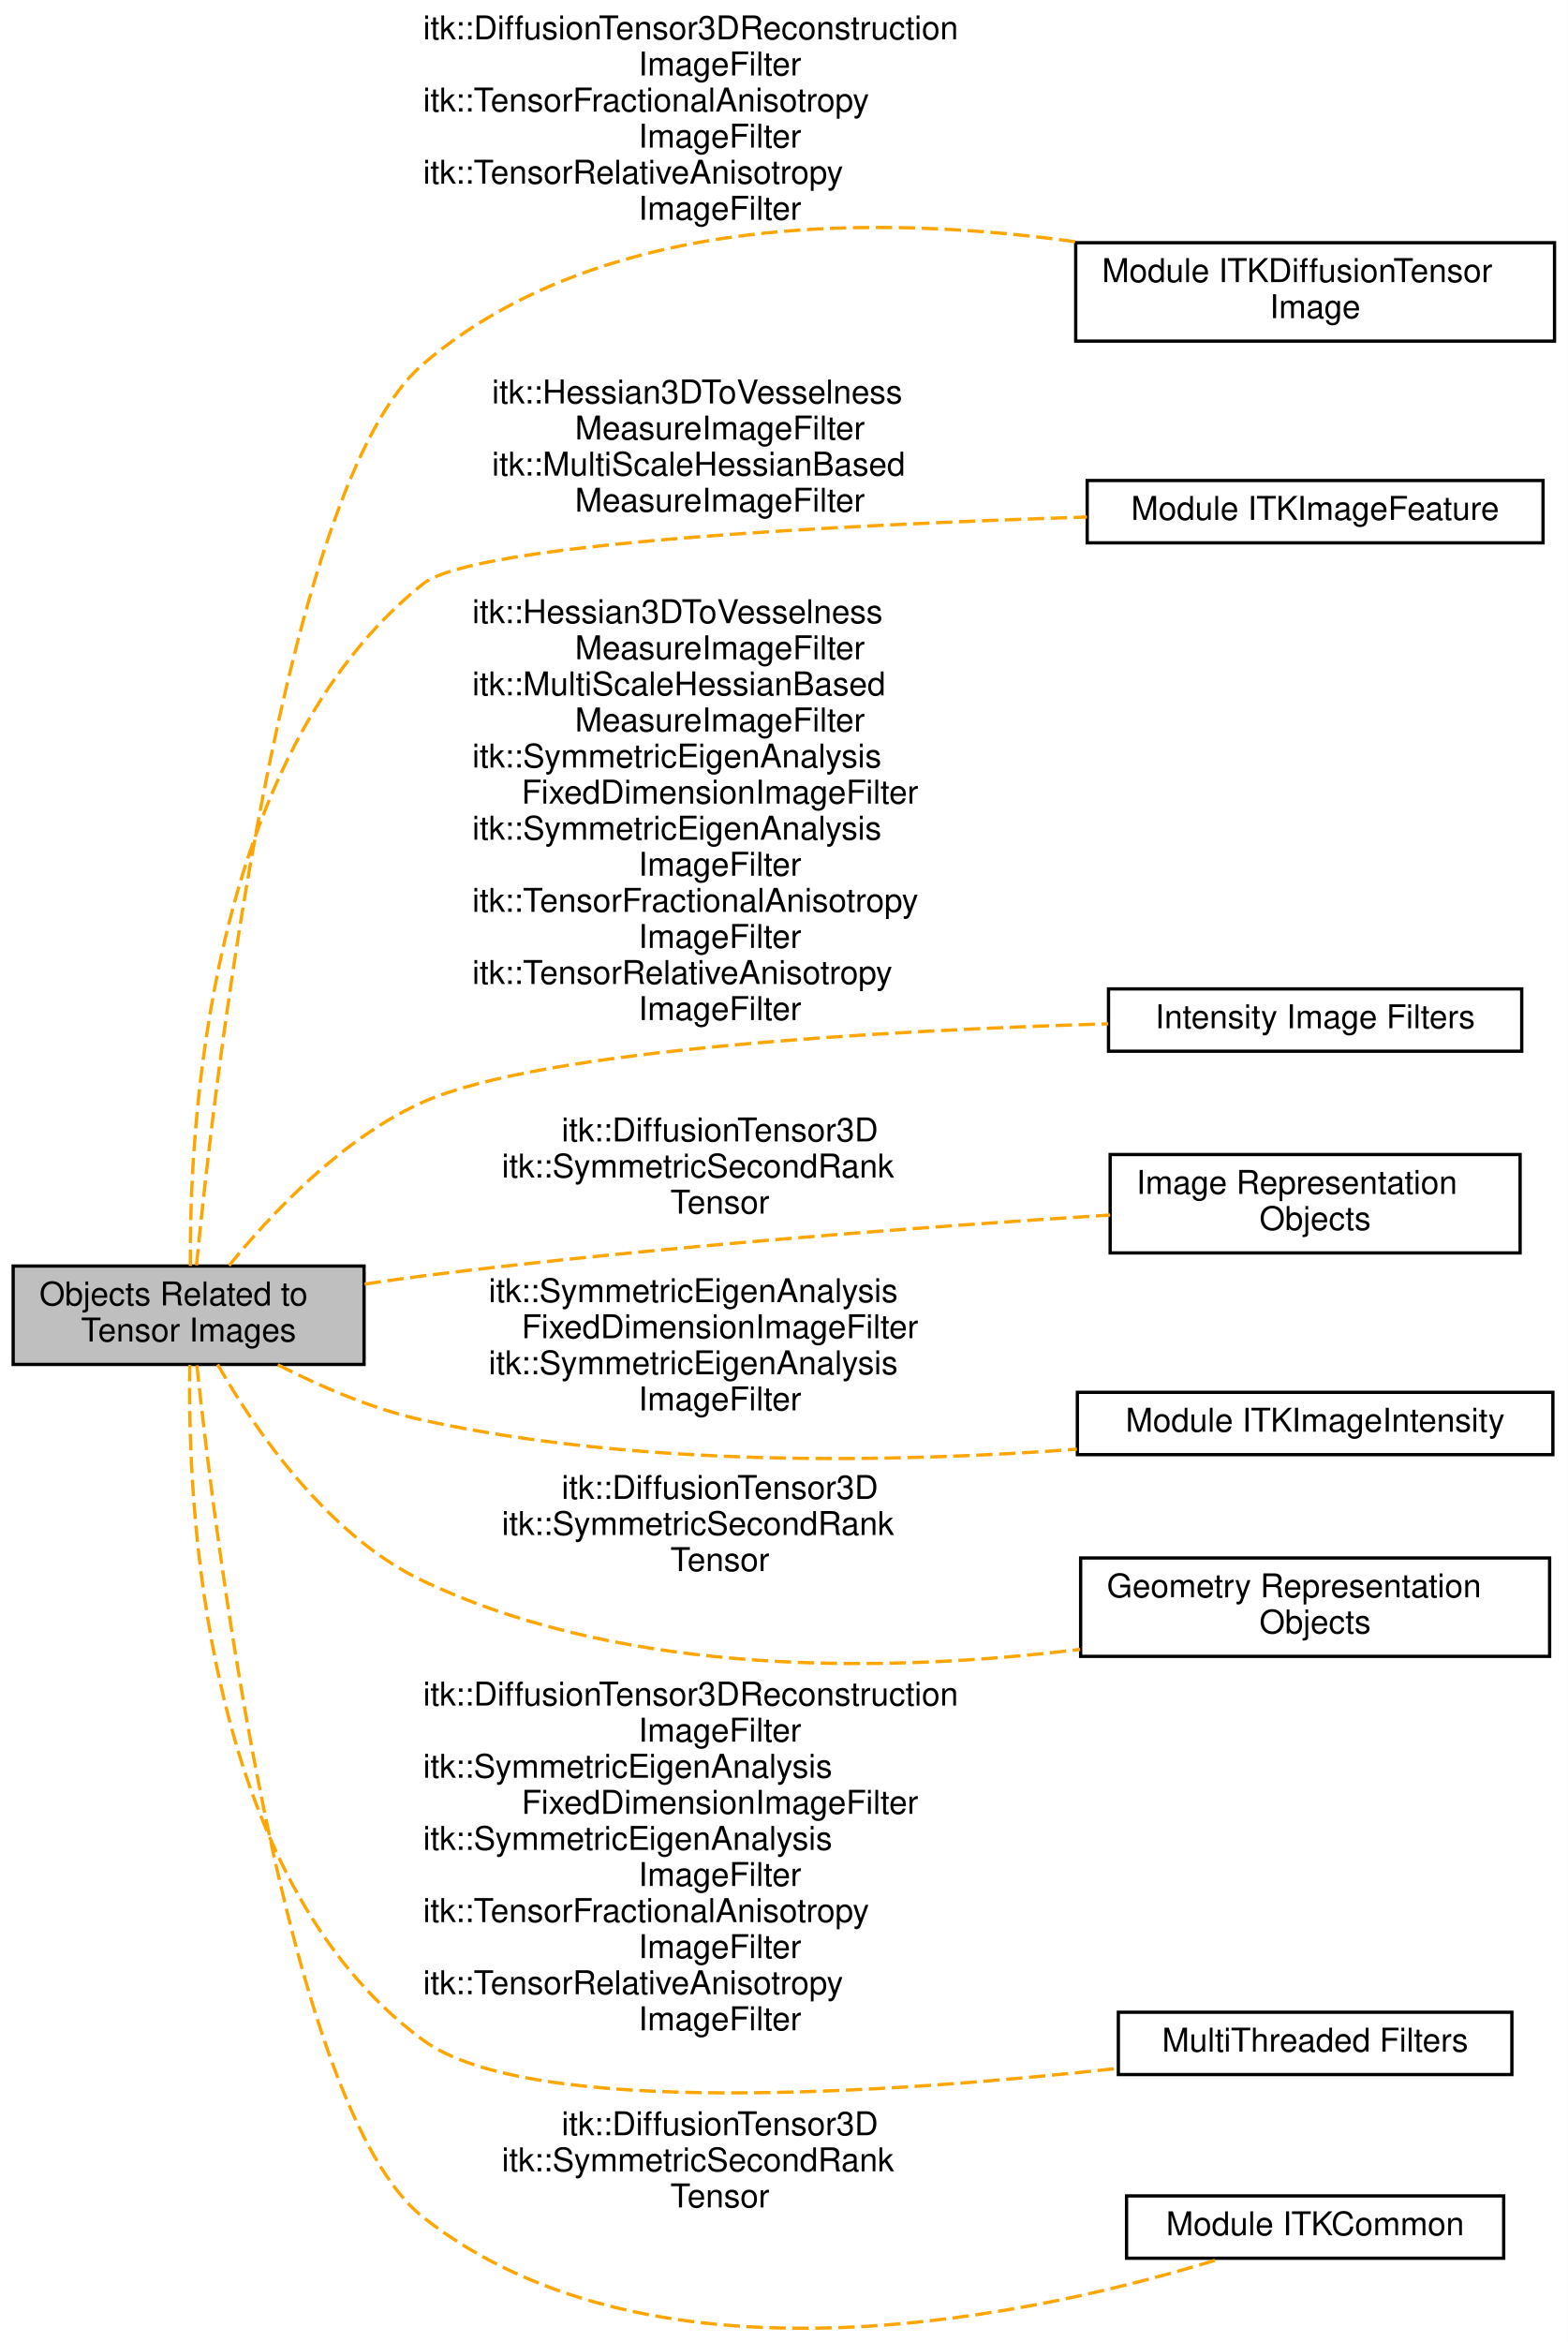
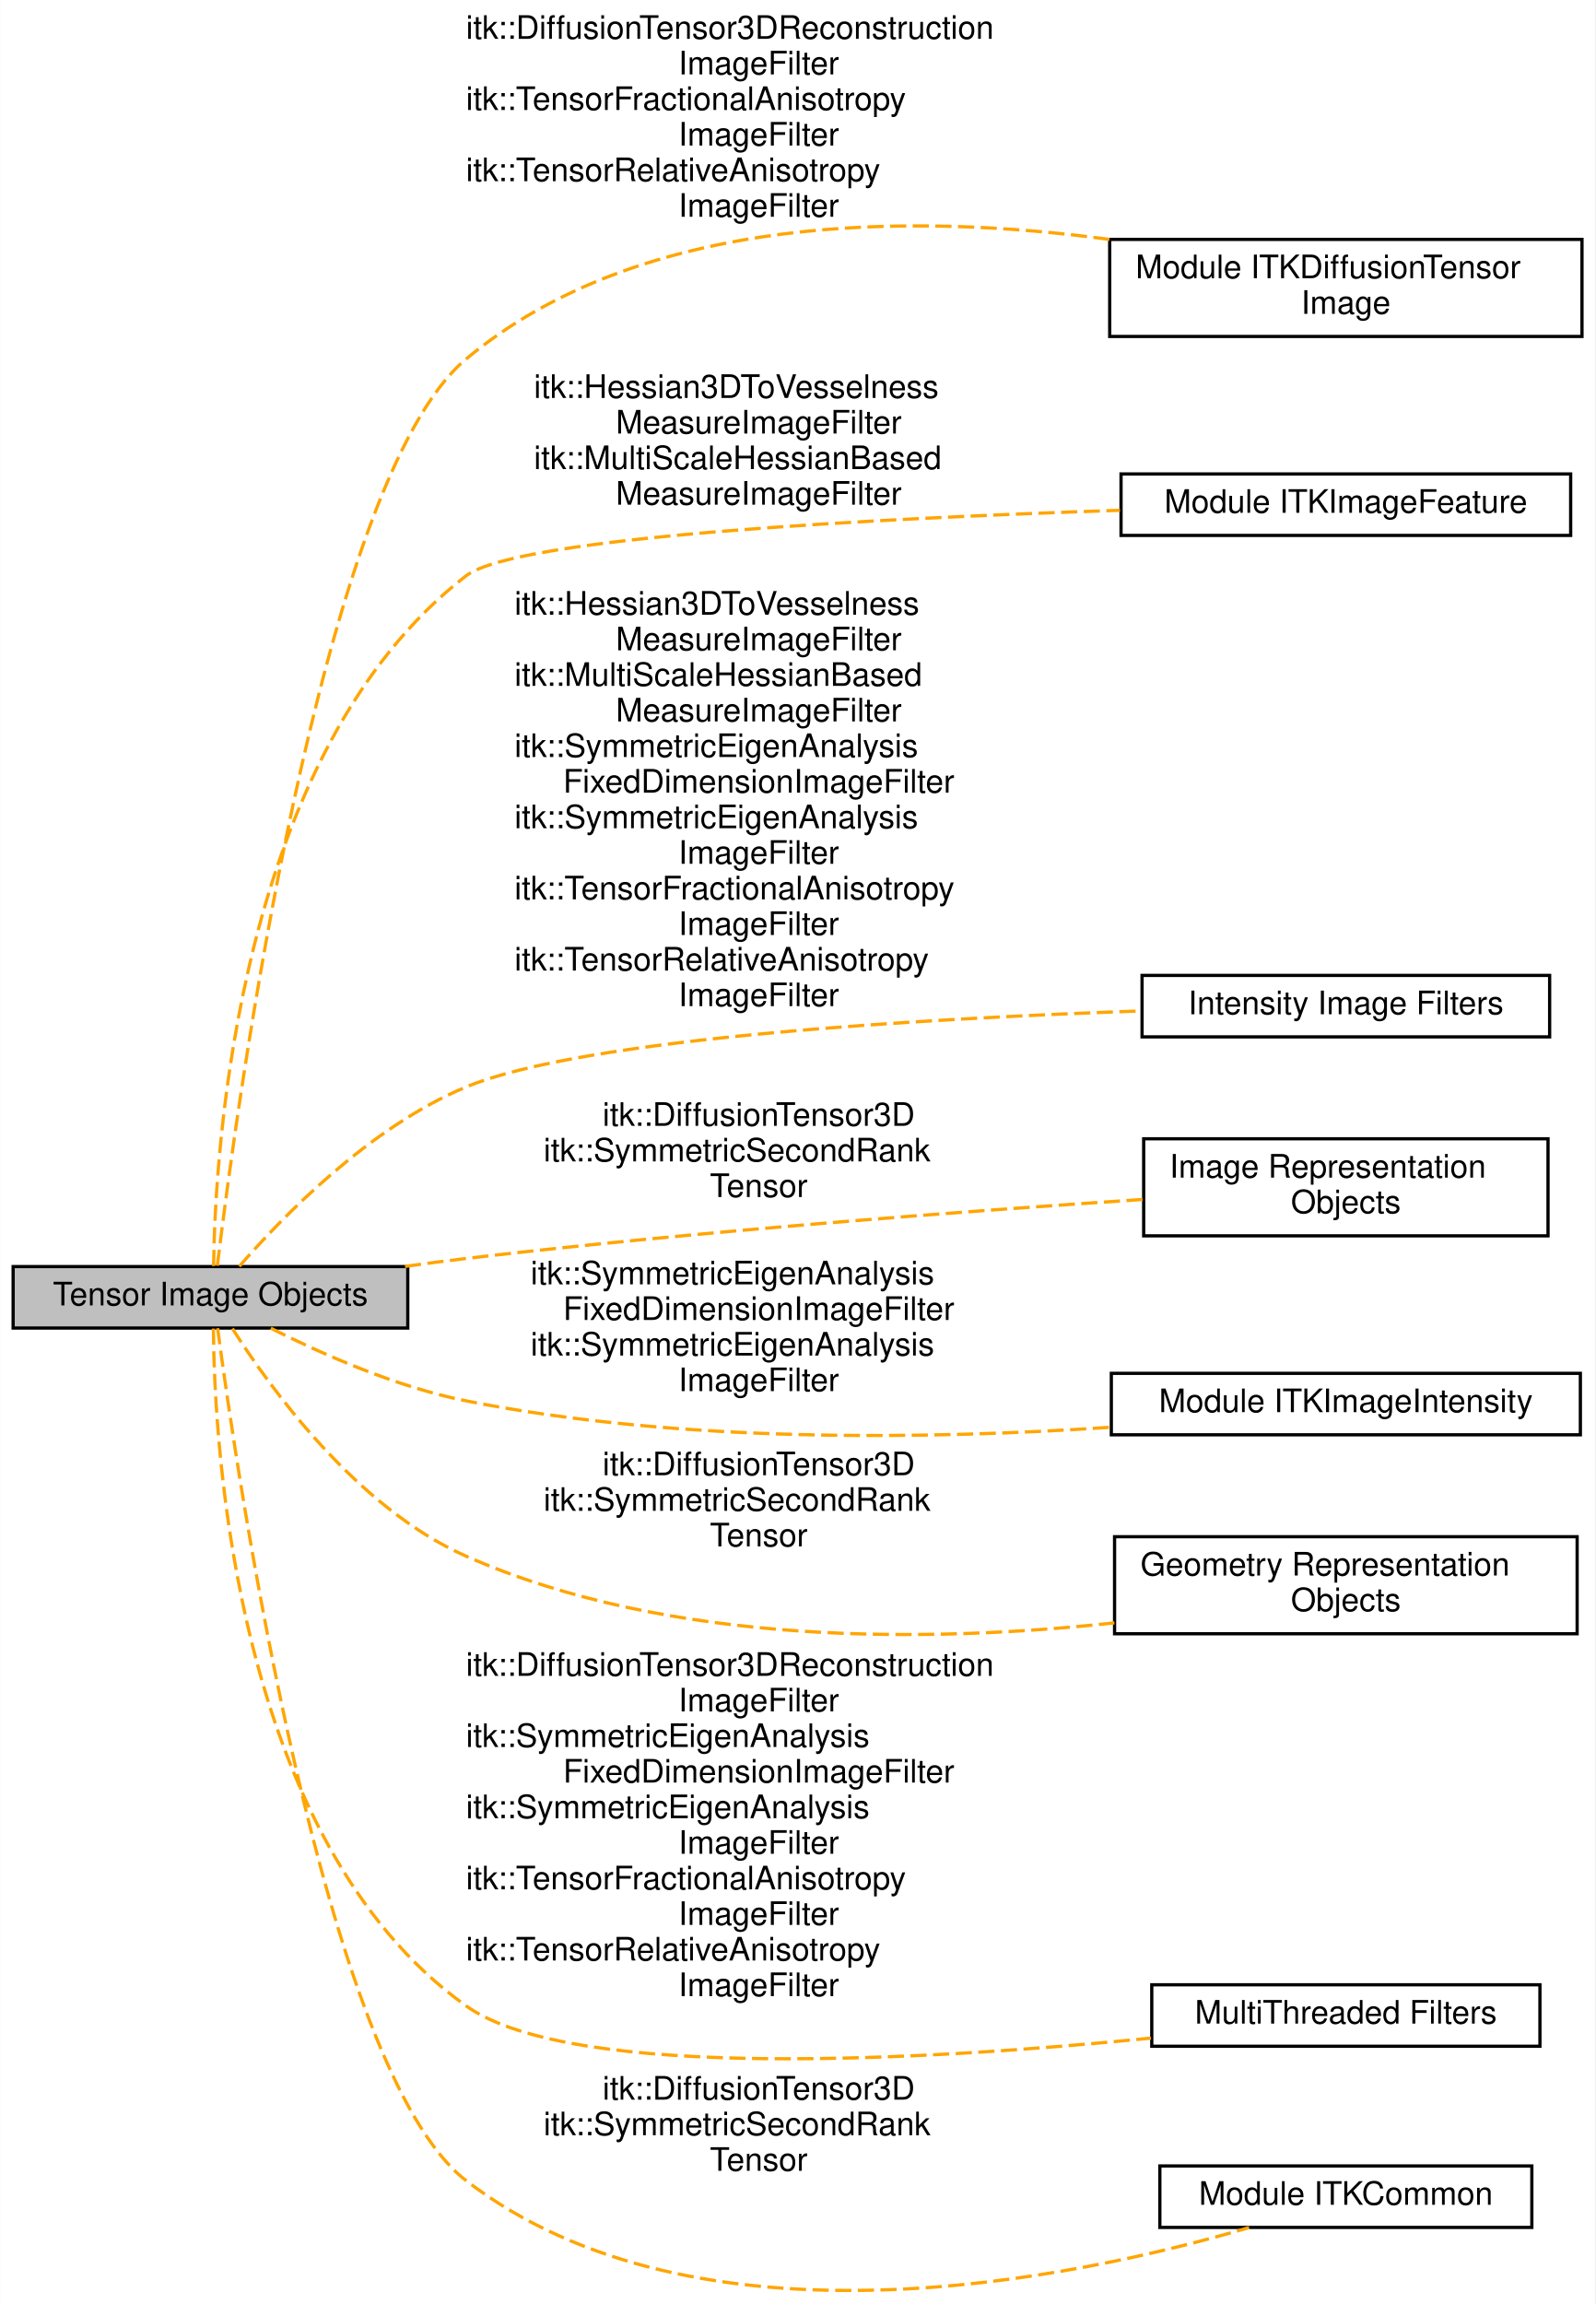
- <svg xmlns="http://www.w3.org/2000/svg" xmlns:xlink="http://www.w3.org/1999/xlink" width="478pt" height="714pt" viewBox="0.00 0.00 478.00 714.04">
-   <g id="graph0" class="graph" transform="scale(1 1) rotate(0) translate(4 710.04)">
-     <polygon fill="white" stroke="transparent" points="-4,4 -4,-710.04 474,-710.04 474,4 -4,4" />
+ <svg xmlns="http://www.w3.org/2000/svg" xmlns:xlink="http://www.w3.org/1999/xlink" width="493pt" height="712pt" viewBox="0.00 0.00 493.00 712.17">
+   <g id="graph0" class="graph" transform="scale(1 1) rotate(0) translate(4 708.17)">
+     <polygon fill="white" stroke="transparent" points="-4,4 -4,-708.17 489,-708.17 489,4 -4,4" />
    <g id="node1" class="node">
      <g id="a_node1">
        <a xlink:href="group__ITKDiffusionTensorImage.html" target="_top" xlink:title="This module contains classes intended to generate or procees diffusion tensor images....">
-           <polygon fill="white" stroke="black" points="470,-636.04 324,-636.04 324,-606.04 470,-606.04 470,-636.04" />
-           <text text-anchor="start" x="332" y="-624.04" font-family="Helvetica,sans-Serif" font-size="10.00">Module ITKDiffusionTensor</text>
-           <text text-anchor="middle" x="397" y="-613.04" font-family="Helvetica,sans-Serif" font-size="10.00">Image</text>
+           <polygon fill="white" stroke="black" points="485,-634.17 339,-634.17 339,-604.17 485,-604.17 485,-634.17" />
+           <text text-anchor="start" x="347" y="-622.17" font-family="Helvetica,sans-Serif" font-size="10.00">Module ITKDiffusionTensor</text>
+           <text text-anchor="middle" x="412" y="-611.17" font-family="Helvetica,sans-Serif" font-size="10.00">Image</text>
        </a>
      </g>
    </g>
    <g id="node2" class="node">
      <g id="a_node2">
        <a xlink:href="group__ITKImageFeature.html" target="_top" xlink:title="This module contains classes that compute image features. In particular you will find here: Canny edg...">
-           <polygon fill="white" stroke="black" points="466.5,-563.54 327.5,-563.54 327.5,-544.54 466.5,-544.54 466.5,-563.54" />
-           <text text-anchor="middle" x="397" y="-551.54" font-family="Helvetica,sans-Serif" font-size="10.00">Module ITKImageFeature</text>
+           <polygon fill="white" stroke="black" points="481.5,-561.67 342.5,-561.67 342.5,-542.67 481.5,-542.67 481.5,-561.67" />
+           <text text-anchor="middle" x="412" y="-549.67" font-family="Helvetica,sans-Serif" font-size="10.00">Module ITKImageFeature</text>
        </a>
      </g>
    </g>
    <g id="node3" class="node">
      <g id="a_node3">
        <a xlink:href="group__IntensityImageFilters.html" target="_top" xlink:title=" ">
-           <polygon fill="white" stroke="black" points="460,-408.54 334,-408.54 334,-389.54 460,-389.54 460,-408.54" />
-           <text text-anchor="middle" x="397" y="-396.54" font-family="Helvetica,sans-Serif" font-size="10.00">Intensity Image Filters</text>
+           <polygon fill="white" stroke="black" points="475,-406.67 349,-406.67 349,-387.67 475,-387.67 475,-406.67" />
+           <text text-anchor="middle" x="412" y="-394.67" font-family="Helvetica,sans-Serif" font-size="10.00">Intensity Image Filters</text>
        </a>
      </g>
    </g>
    <g id="node4" class="node">
      <g id="a_node4">
        <a xlink:href="group__ImageObjects.html" target="_top" xlink:title=" ">
-           <polygon fill="white" stroke="black" points="459.5,-358.04 334.5,-358.04 334.5,-328.04 459.5,-328.04 459.5,-358.04" />
-           <text text-anchor="start" x="342.5" y="-346.04" font-family="Helvetica,sans-Serif" font-size="10.00">Image Representation</text>
-           <text text-anchor="middle" x="397" y="-335.04" font-family="Helvetica,sans-Serif" font-size="10.00"> Objects</text>
+           <polygon fill="white" stroke="black" points="474.5,-356.17 349.5,-356.17 349.5,-326.17 474.5,-326.17 474.5,-356.17" />
+           <text text-anchor="start" x="357.5" y="-344.17" font-family="Helvetica,sans-Serif" font-size="10.00">Image Representation</text>
+           <text text-anchor="middle" x="412" y="-333.17" font-family="Helvetica,sans-Serif" font-size="10.00"> Objects</text>
        </a>
      </g>
    </g>
    <g id="node5" class="node">
      <g id="a_node5">
        <a xlink:href="group__ITKImageIntensity.html" target="_top" xlink:title="This module contains filters that perform pixel-wise operations on the intensities of images....">
-           <polygon fill="white" stroke="black" points="469.5,-285.54 324.5,-285.54 324.5,-266.54 469.5,-266.54 469.5,-285.54" />
-           <text text-anchor="middle" x="397" y="-273.54" font-family="Helvetica,sans-Serif" font-size="10.00">Module ITKImageIntensity</text>
+           <polygon fill="white" stroke="black" points="484.5,-283.67 339.5,-283.67 339.5,-264.67 484.5,-264.67 484.5,-283.67" />
+           <text text-anchor="middle" x="412" y="-271.67" font-family="Helvetica,sans-Serif" font-size="10.00">Module ITKImageIntensity</text>
        </a>
      </g>
    </g>
    <g id="node6" class="node">
      <g id="a_node6">
        <a xlink:href="group__Geometry.html" target="_top" xlink:title=" ">
-           <polygon fill="white" stroke="black" points="468.5,-235.04 325.5,-235.04 325.5,-205.04 468.5,-205.04 468.5,-235.04" />
-           <text text-anchor="start" x="333.5" y="-223.04" font-family="Helvetica,sans-Serif" font-size="10.00">Geometry Representation</text>
-           <text text-anchor="middle" x="397" y="-212.04" font-family="Helvetica,sans-Serif" font-size="10.00"> Objects</text>
+           <polygon fill="white" stroke="black" points="483.5,-233.17 340.5,-233.17 340.5,-203.17 483.5,-203.17 483.5,-233.17" />
+           <text text-anchor="start" x="348.5" y="-221.17" font-family="Helvetica,sans-Serif" font-size="10.00">Geometry Representation</text>
+           <text text-anchor="middle" x="412" y="-210.17" font-family="Helvetica,sans-Serif" font-size="10.00"> Objects</text>
        </a>
      </g>
    </g>
    <g id="node7" class="node">
      <g id="a_node7">
        <a xlink:href="group__MultiThreaded.html" target="_top" xlink:title=" ">
-           <polygon fill="white" stroke="black" points="457,-96.54 337,-96.54 337,-77.54 457,-77.54 457,-96.54" />
-           <text text-anchor="middle" x="397" y="-84.54" font-family="Helvetica,sans-Serif" font-size="10.00">MultiThreaded Filters</text>
+           <polygon fill="white" stroke="black" points="472,-94.67 352,-94.67 352,-75.67 472,-75.67 472,-94.67" />
+           <text text-anchor="middle" x="412" y="-82.67" font-family="Helvetica,sans-Serif" font-size="10.00">MultiThreaded Filters</text>
        </a>
      </g>
    </g>
    <g id="node8" class="node">
      <g id="a_node8">
        <a xlink:href="group__ITKCommon.html" target="_top" xlink:title="This module contains the central classes of the ITK toolkit. They include, basic data structures (suc...">
-           <polygon fill="white" stroke="black" points="454.5,-40.54 339.5,-40.54 339.5,-21.54 454.5,-21.54 454.5,-40.54" />
-           <text text-anchor="middle" x="397" y="-28.54" font-family="Helvetica,sans-Serif" font-size="10.00">Module ITKCommon</text>
+           <polygon fill="white" stroke="black" points="469.5,-38.67 354.5,-38.67 354.5,-19.67 469.5,-19.67 469.5,-38.67" />
+           <text text-anchor="middle" x="412" y="-26.67" font-family="Helvetica,sans-Serif" font-size="10.00">Module ITKCommon</text>
        </a>
      </g>
    </g>
    <g id="node9" class="node">
      <g id="a_node9">
-         <a xlink:title="This category includes the objects required for representing diffusion tensor images in ITK.">
-           <polygon fill="#bfbfbf" stroke="black" points="107,-324.04 0,-324.04 0,-294.04 107,-294.04 107,-324.04" />
-           <text text-anchor="start" x="8" y="-312.04" font-family="Helvetica,sans-Serif" font-size="10.00">Objects Related to</text>
-           <text text-anchor="middle" x="53.5" y="-301.04" font-family="Helvetica,sans-Serif" font-size="10.00"> Tensor Images</text>
+         <a xlink:title="Objects required for representing diffusion tensor images in ITK.">
+           <polygon fill="#bfbfbf" stroke="black" points="122,-316.67 0,-316.67 0,-297.67 122,-297.67 122,-316.67" />
+           <text text-anchor="middle" x="61" y="-304.67" font-family="Helvetica,sans-Serif" font-size="10.00">Tensor Image Objects</text>
        </a>
      </g>
    </g>
    <g id="edge5" class="edge">
-       <path fill="none" stroke="orange" stroke-dasharray="5,2" d="M55.9,-324.26C61.22,-378.71 82.15,-562.46 125,-599.04 179.75,-645.78 265.44,-644.64 325.77,-636.08" />
-       <text text-anchor="start" x="125" y="-698.04" font-family="Helvetica,sans-Serif" font-size="10.00">itk::DiffusionTensor3DReconstruction</text>
-       <text text-anchor="middle" x="215.5" y="-687.04" font-family="Helvetica,sans-Serif" font-size="10.00">ImageFilter</text>
-       <text text-anchor="start" x="125" y="-676.04" font-family="Helvetica,sans-Serif" font-size="10.00">itk::TensorFractionalAnisotropy</text>
-       <text text-anchor="middle" x="215.5" y="-665.04" font-family="Helvetica,sans-Serif" font-size="10.00">ImageFilter</text>
-       <text text-anchor="start" x="125" y="-654.04" font-family="Helvetica,sans-Serif" font-size="10.00">itk::TensorRelativeAnisotropy</text>
-       <text text-anchor="middle" x="215.5" y="-643.04" font-family="Helvetica,sans-Serif" font-size="10.00">ImageFilter</text>
+       <path fill="none" stroke="orange" stroke-dasharray="5,2" d="M63.13,-316.93C68.72,-363.19 94.83,-559.55 140,-597.17 194.68,-642.71 278.93,-642.25 338.97,-634.16" />
+       <text text-anchor="start" x="140" y="-696.17" font-family="Helvetica,sans-Serif" font-size="10.00">itk::DiffusionTensor3DReconstruction</text>
+       <text text-anchor="middle" x="230.5" y="-685.17" font-family="Helvetica,sans-Serif" font-size="10.00">ImageFilter</text>
+       <text text-anchor="start" x="140" y="-674.17" font-family="Helvetica,sans-Serif" font-size="10.00">itk::TensorFractionalAnisotropy</text>
+       <text text-anchor="middle" x="230.5" y="-663.17" font-family="Helvetica,sans-Serif" font-size="10.00">ImageFilter</text>
+       <text text-anchor="start" x="140" y="-652.17" font-family="Helvetica,sans-Serif" font-size="10.00">itk::TensorRelativeAnisotropy</text>
+       <text text-anchor="middle" x="230.5" y="-641.17" font-family="Helvetica,sans-Serif" font-size="10.00">ImageFilter</text>
    </g>
    <g id="edge7" class="edge">
-       <path fill="none" stroke="orange" stroke-dasharray="5,2" d="M54.04,-324.07C53.69,-365.09 58.95,-479.41 125,-532.04 140.51,-544.4 252.37,-550.01 327.44,-552.41" />
-       <text text-anchor="start" x="146" y="-587.04" font-family="Helvetica,sans-Serif" font-size="10.00">itk::Hessian3DToVesselness</text>
-       <text text-anchor="middle" x="215.5" y="-576.04" font-family="Helvetica,sans-Serif" font-size="10.00">MeasureImageFilter</text>
-       <text text-anchor="start" x="146" y="-565.04" font-family="Helvetica,sans-Serif" font-size="10.00">itk::MultiScaleHessianBased</text>
-       <text text-anchor="middle" x="215.5" y="-554.04" font-family="Helvetica,sans-Serif" font-size="10.00">MeasureImageFilter</text>
+       <path fill="none" stroke="orange" stroke-dasharray="5,2" d="M61.97,-316.84C62.43,-352.23 69.24,-475.51 140,-530.17 155.67,-542.27 267.16,-547.96 342.18,-550.44" />
+       <text text-anchor="start" x="161" y="-585.17" font-family="Helvetica,sans-Serif" font-size="10.00">itk::Hessian3DToVesselness</text>
+       <text text-anchor="middle" x="230.5" y="-574.17" font-family="Helvetica,sans-Serif" font-size="10.00">MeasureImageFilter</text>
+       <text text-anchor="start" x="161" y="-563.17" font-family="Helvetica,sans-Serif" font-size="10.00">itk::MultiScaleHessianBased</text>
+       <text text-anchor="middle" x="230.5" y="-552.17" font-family="Helvetica,sans-Serif" font-size="10.00">MeasureImageFilter</text>
    </g>
    <g id="edge6" class="edge">
-       <path fill="none" stroke="orange" stroke-dasharray="5,2" d="M65.84,-324.18C78.4,-339.68 100.2,-363.02 125,-374.04 161.1,-390.1 265.7,-395.84 333.89,-397.9" />
-       <text text-anchor="start" x="140" y="-520.04" font-family="Helvetica,sans-Serif" font-size="10.00">itk::Hessian3DToVesselness</text>
-       <text text-anchor="middle" x="215.5" y="-509.04" font-family="Helvetica,sans-Serif" font-size="10.00">MeasureImageFilter</text>
-       <text text-anchor="start" x="140" y="-498.04" font-family="Helvetica,sans-Serif" font-size="10.00">itk::MultiScaleHessianBased</text>
-       <text text-anchor="middle" x="215.5" y="-487.04" font-family="Helvetica,sans-Serif" font-size="10.00">MeasureImageFilter</text>
-       <text text-anchor="start" x="140" y="-476.04" font-family="Helvetica,sans-Serif" font-size="10.00">itk::SymmetricEigenAnalysis</text>
-       <text text-anchor="middle" x="215.5" y="-465.04" font-family="Helvetica,sans-Serif" font-size="10.00">FixedDimensionImageFilter</text>
-       <text text-anchor="start" x="140" y="-454.04" font-family="Helvetica,sans-Serif" font-size="10.00">itk::SymmetricEigenAnalysis</text>
-       <text text-anchor="middle" x="215.5" y="-443.04" font-family="Helvetica,sans-Serif" font-size="10.00">ImageFilter</text>
-       <text text-anchor="start" x="140" y="-432.04" font-family="Helvetica,sans-Serif" font-size="10.00">itk::TensorFractionalAnisotropy</text>
-       <text text-anchor="middle" x="215.5" y="-421.04" font-family="Helvetica,sans-Serif" font-size="10.00">ImageFilter</text>
-       <text text-anchor="start" x="140" y="-410.04" font-family="Helvetica,sans-Serif" font-size="10.00">itk::TensorRelativeAnisotropy</text>
-       <text text-anchor="middle" x="215.5" y="-399.04" font-family="Helvetica,sans-Serif" font-size="10.00">ImageFilter</text>
+       <path fill="none" stroke="orange" stroke-dasharray="5,2" d="M69.93,-316.75C82.85,-331.6 110.04,-359.74 140,-372.17 176.44,-387.29 280.66,-393.32 348.72,-395.69" />
+       <text text-anchor="start" x="155" y="-518.17" font-family="Helvetica,sans-Serif" font-size="10.00">itk::Hessian3DToVesselness</text>
+       <text text-anchor="middle" x="230.5" y="-507.17" font-family="Helvetica,sans-Serif" font-size="10.00">MeasureImageFilter</text>
+       <text text-anchor="start" x="155" y="-496.17" font-family="Helvetica,sans-Serif" font-size="10.00">itk::MultiScaleHessianBased</text>
+       <text text-anchor="middle" x="230.5" y="-485.17" font-family="Helvetica,sans-Serif" font-size="10.00">MeasureImageFilter</text>
+       <text text-anchor="start" x="155" y="-474.17" font-family="Helvetica,sans-Serif" font-size="10.00">itk::SymmetricEigenAnalysis</text>
+       <text text-anchor="middle" x="230.5" y="-463.17" font-family="Helvetica,sans-Serif" font-size="10.00">FixedDimensionImageFilter</text>
+       <text text-anchor="start" x="155" y="-452.17" font-family="Helvetica,sans-Serif" font-size="10.00">itk::SymmetricEigenAnalysis</text>
+       <text text-anchor="middle" x="230.5" y="-441.17" font-family="Helvetica,sans-Serif" font-size="10.00">ImageFilter</text>
+       <text text-anchor="start" x="155" y="-430.17" font-family="Helvetica,sans-Serif" font-size="10.00">itk::TensorFractionalAnisotropy</text>
+       <text text-anchor="middle" x="230.5" y="-419.17" font-family="Helvetica,sans-Serif" font-size="10.00">ImageFilter</text>
+       <text text-anchor="start" x="155" y="-408.17" font-family="Helvetica,sans-Serif" font-size="10.00">itk::TensorRelativeAnisotropy</text>
+       <text text-anchor="middle" x="230.5" y="-397.17" font-family="Helvetica,sans-Serif" font-size="10.00">ImageFilter</text>
    </g>
    <g id="edge1" class="edge">
-       <path fill="none" stroke="orange" stroke-dasharray="5,2" d="M107.17,-318.52C113.17,-319.45 119.21,-320.32 125,-321.04 196.66,-330.03 279.46,-336.13 334.49,-339.59" />
-       <text text-anchor="middle" x="215.5" y="-362.04" font-family="Helvetica,sans-Serif" font-size="10.00">itk::DiffusionTensor3D</text>
-       <text text-anchor="start" x="149" y="-351.04" font-family="Helvetica,sans-Serif" font-size="10.00">itk::SymmetricSecondRank</text>
-       <text text-anchor="middle" x="215.5" y="-340.04" font-family="Helvetica,sans-Serif" font-size="10.00">Tensor</text>
+       <path fill="none" stroke="orange" stroke-dasharray="5,2" d="M121.14,-316.72C127.5,-317.61 133.88,-318.45 140,-319.17 211.61,-327.57 294.25,-333.78 349.26,-337.42" />
+       <text text-anchor="middle" x="230.5" y="-360.17" font-family="Helvetica,sans-Serif" font-size="10.00">itk::DiffusionTensor3D</text>
+       <text text-anchor="start" x="164" y="-349.17" font-family="Helvetica,sans-Serif" font-size="10.00">itk::SymmetricSecondRank</text>
+       <text text-anchor="middle" x="230.5" y="-338.17" font-family="Helvetica,sans-Serif" font-size="10.00">Tensor</text>
    </g>
    <g id="edge8" class="edge">
-       <path fill="none" stroke="orange" stroke-dasharray="5,2" d="M80.69,-293.95C93.59,-287.37 109.64,-280.4 125,-277.04 191.42,-262.54 269.2,-264.09 324.36,-268.2" />
-       <text text-anchor="start" x="145" y="-313.04" font-family="Helvetica,sans-Serif" font-size="10.00">itk::SymmetricEigenAnalysis</text>
-       <text text-anchor="middle" x="215.5" y="-302.04" font-family="Helvetica,sans-Serif" font-size="10.00">FixedDimensionImageFilter</text>
-       <text text-anchor="start" x="145" y="-291.04" font-family="Helvetica,sans-Serif" font-size="10.00">itk::SymmetricEigenAnalysis</text>
-       <text text-anchor="middle" x="215.5" y="-280.04" font-family="Helvetica,sans-Serif" font-size="10.00">ImageFilter</text>
+       <path fill="none" stroke="orange" stroke-dasharray="5,2" d="M79.66,-297.61C95.08,-289.84 118.32,-279.48 140,-275.17 206.56,-261.92 284.16,-263.28 339.22,-267" />
+       <text text-anchor="start" x="160" y="-311.17" font-family="Helvetica,sans-Serif" font-size="10.00">itk::SymmetricEigenAnalysis</text>
+       <text text-anchor="middle" x="230.5" y="-300.17" font-family="Helvetica,sans-Serif" font-size="10.00">FixedDimensionImageFilter</text>
+       <text text-anchor="start" x="160" y="-289.17" font-family="Helvetica,sans-Serif" font-size="10.00">itk::SymmetricEigenAnalysis</text>
+       <text text-anchor="middle" x="230.5" y="-278.17" font-family="Helvetica,sans-Serif" font-size="10.00">ImageFilter</text>
    </g>
    <g id="edge2" class="edge">
-       <path fill="none" stroke="orange" stroke-dasharray="5,2" d="M62.35,-294.04C73.39,-274.73 95.51,-242 125,-228.04 187.86,-198.29 268.43,-200.22 325.33,-207.16" />
-       <text text-anchor="middle" x="215.5" y="-253.04" font-family="Helvetica,sans-Serif" font-size="10.00">itk::DiffusionTensor3D</text>
-       <text text-anchor="start" x="149" y="-242.04" font-family="Helvetica,sans-Serif" font-size="10.00">itk::SymmetricSecondRank</text>
-       <text text-anchor="middle" x="215.5" y="-231.04" font-family="Helvetica,sans-Serif" font-size="10.00">Tensor</text>
+       <path fill="none" stroke="orange" stroke-dasharray="5,2" d="M67.8,-297.49C79.09,-279.69 105.93,-242.21 140,-227.17 203.52,-199.13 283.81,-200.42 340.46,-206.54" />
+       <text text-anchor="middle" x="230.5" y="-252.17" font-family="Helvetica,sans-Serif" font-size="10.00">itk::DiffusionTensor3D</text>
+       <text text-anchor="start" x="164" y="-241.17" font-family="Helvetica,sans-Serif" font-size="10.00">itk::SymmetricSecondRank</text>
+       <text text-anchor="middle" x="230.5" y="-230.17" font-family="Helvetica,sans-Serif" font-size="10.00">Tensor</text>
    </g>
    <g id="edge4" class="edge">
-       <path fill="none" stroke="orange" stroke-dasharray="5,2" d="M53.88,-293.87C53.13,-252.52 57.45,-137.59 125,-88.04 157.44,-64.25 267.46,-71.8 336.94,-79.43" />
-       <text text-anchor="start" x="125" y="-190.04" font-family="Helvetica,sans-Serif" font-size="10.00">itk::DiffusionTensor3DReconstruction</text>
-       <text text-anchor="middle" x="215.5" y="-179.04" font-family="Helvetica,sans-Serif" font-size="10.00">ImageFilter</text>
-       <text text-anchor="start" x="125" y="-168.04" font-family="Helvetica,sans-Serif" font-size="10.00">itk::SymmetricEigenAnalysis</text>
-       <text text-anchor="middle" x="215.5" y="-157.04" font-family="Helvetica,sans-Serif" font-size="10.00">FixedDimensionImageFilter</text>
-       <text text-anchor="start" x="125" y="-146.04" font-family="Helvetica,sans-Serif" font-size="10.00">itk::SymmetricEigenAnalysis</text>
-       <text text-anchor="middle" x="215.5" y="-135.04" font-family="Helvetica,sans-Serif" font-size="10.00">ImageFilter</text>
-       <text text-anchor="start" x="125" y="-124.04" font-family="Helvetica,sans-Serif" font-size="10.00">itk::TensorFractionalAnisotropy</text>
-       <text text-anchor="middle" x="215.5" y="-113.04" font-family="Helvetica,sans-Serif" font-size="10.00">ImageFilter</text>
-       <text text-anchor="start" x="125" y="-102.04" font-family="Helvetica,sans-Serif" font-size="10.00">itk::TensorRelativeAnisotropy</text>
-       <text text-anchor="middle" x="215.5" y="-91.04" font-family="Helvetica,sans-Serif" font-size="10.00">ImageFilter</text>
+       <path fill="none" stroke="orange" stroke-dasharray="5,2" d="M61.91,-297.5C62.18,-262.15 68.38,-139.28 140,-88.17 172.7,-64.83 282.34,-71.29 351.74,-78.18" />
+       <text text-anchor="start" x="140" y="-190.17" font-family="Helvetica,sans-Serif" font-size="10.00">itk::DiffusionTensor3DReconstruction</text>
+       <text text-anchor="middle" x="230.5" y="-179.17" font-family="Helvetica,sans-Serif" font-size="10.00">ImageFilter</text>
+       <text text-anchor="start" x="140" y="-168.17" font-family="Helvetica,sans-Serif" font-size="10.00">itk::SymmetricEigenAnalysis</text>
+       <text text-anchor="middle" x="230.5" y="-157.17" font-family="Helvetica,sans-Serif" font-size="10.00">FixedDimensionImageFilter</text>
+       <text text-anchor="start" x="140" y="-146.17" font-family="Helvetica,sans-Serif" font-size="10.00">itk::SymmetricEigenAnalysis</text>
+       <text text-anchor="middle" x="230.5" y="-135.17" font-family="Helvetica,sans-Serif" font-size="10.00">ImageFilter</text>
+       <text text-anchor="start" x="140" y="-124.17" font-family="Helvetica,sans-Serif" font-size="10.00">itk::TensorFractionalAnisotropy</text>
+       <text text-anchor="middle" x="230.5" y="-113.17" font-family="Helvetica,sans-Serif" font-size="10.00">ImageFilter</text>
+       <text text-anchor="start" x="140" y="-102.17" font-family="Helvetica,sans-Serif" font-size="10.00">itk::TensorRelativeAnisotropy</text>
+       <text text-anchor="middle" x="230.5" y="-91.17" font-family="Helvetica,sans-Serif" font-size="10.00">ImageFilter</text>
    </g>
    <g id="edge3" class="edge">
-       <path fill="none" stroke="orange" stroke-dasharray="5,2" d="M56.02,-293.77C61.63,-240.89 83.03,-66.98 125,-34.04 196.62,22.17 314.8,-4.88 368.24,-21.44" />
-       <text text-anchor="middle" x="215.5" y="-59.04" font-family="Helvetica,sans-Serif" font-size="10.00">itk::DiffusionTensor3D</text>
-       <text text-anchor="start" x="149" y="-48.04" font-family="Helvetica,sans-Serif" font-size="10.00">itk::SymmetricSecondRank</text>
-       <text text-anchor="middle" x="215.5" y="-37.04" font-family="Helvetica,sans-Serif" font-size="10.00">Tensor</text>
+       <path fill="none" stroke="orange" stroke-dasharray="5,2" d="M63.22,-297.61C69.1,-253.24 96.04,-67.97 140,-34.17 211.62,20.9 328.25,-3.82 382.09,-19.62" />
+       <text text-anchor="middle" x="230.5" y="-59.17" font-family="Helvetica,sans-Serif" font-size="10.00">itk::DiffusionTensor3D</text>
+       <text text-anchor="start" x="164" y="-48.17" font-family="Helvetica,sans-Serif" font-size="10.00">itk::SymmetricSecondRank</text>
+       <text text-anchor="middle" x="230.5" y="-37.17" font-family="Helvetica,sans-Serif" font-size="10.00">Tensor</text>
    </g>
  </g>
</svg>
